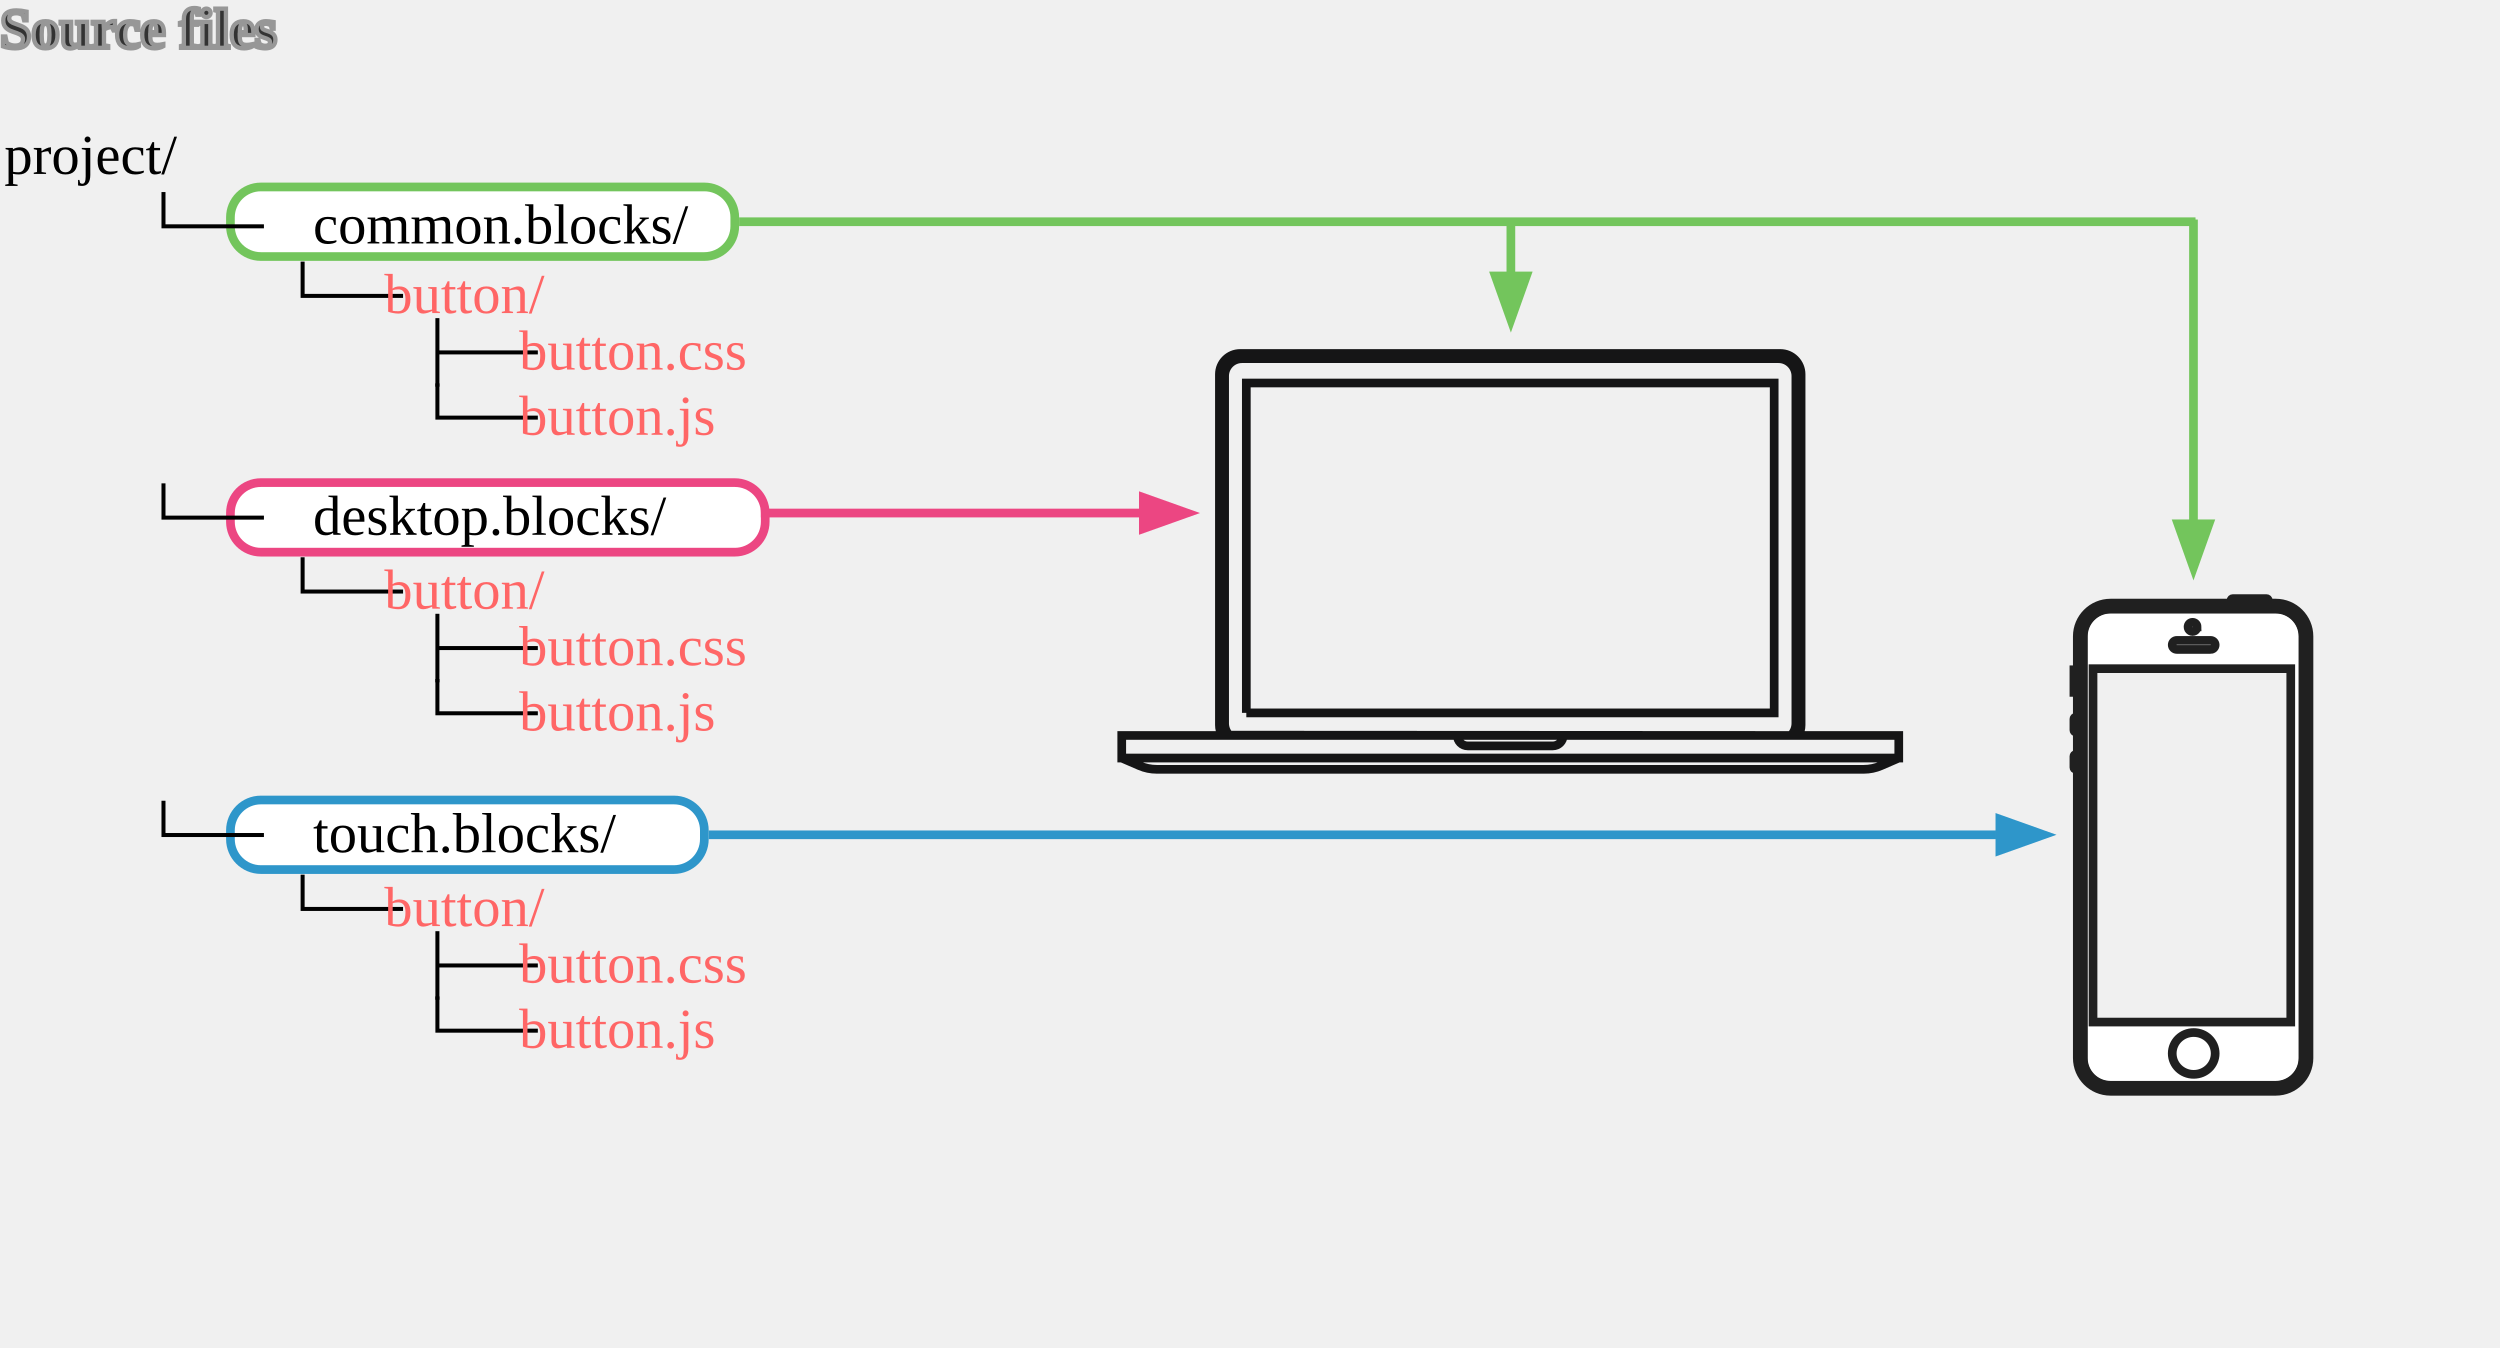
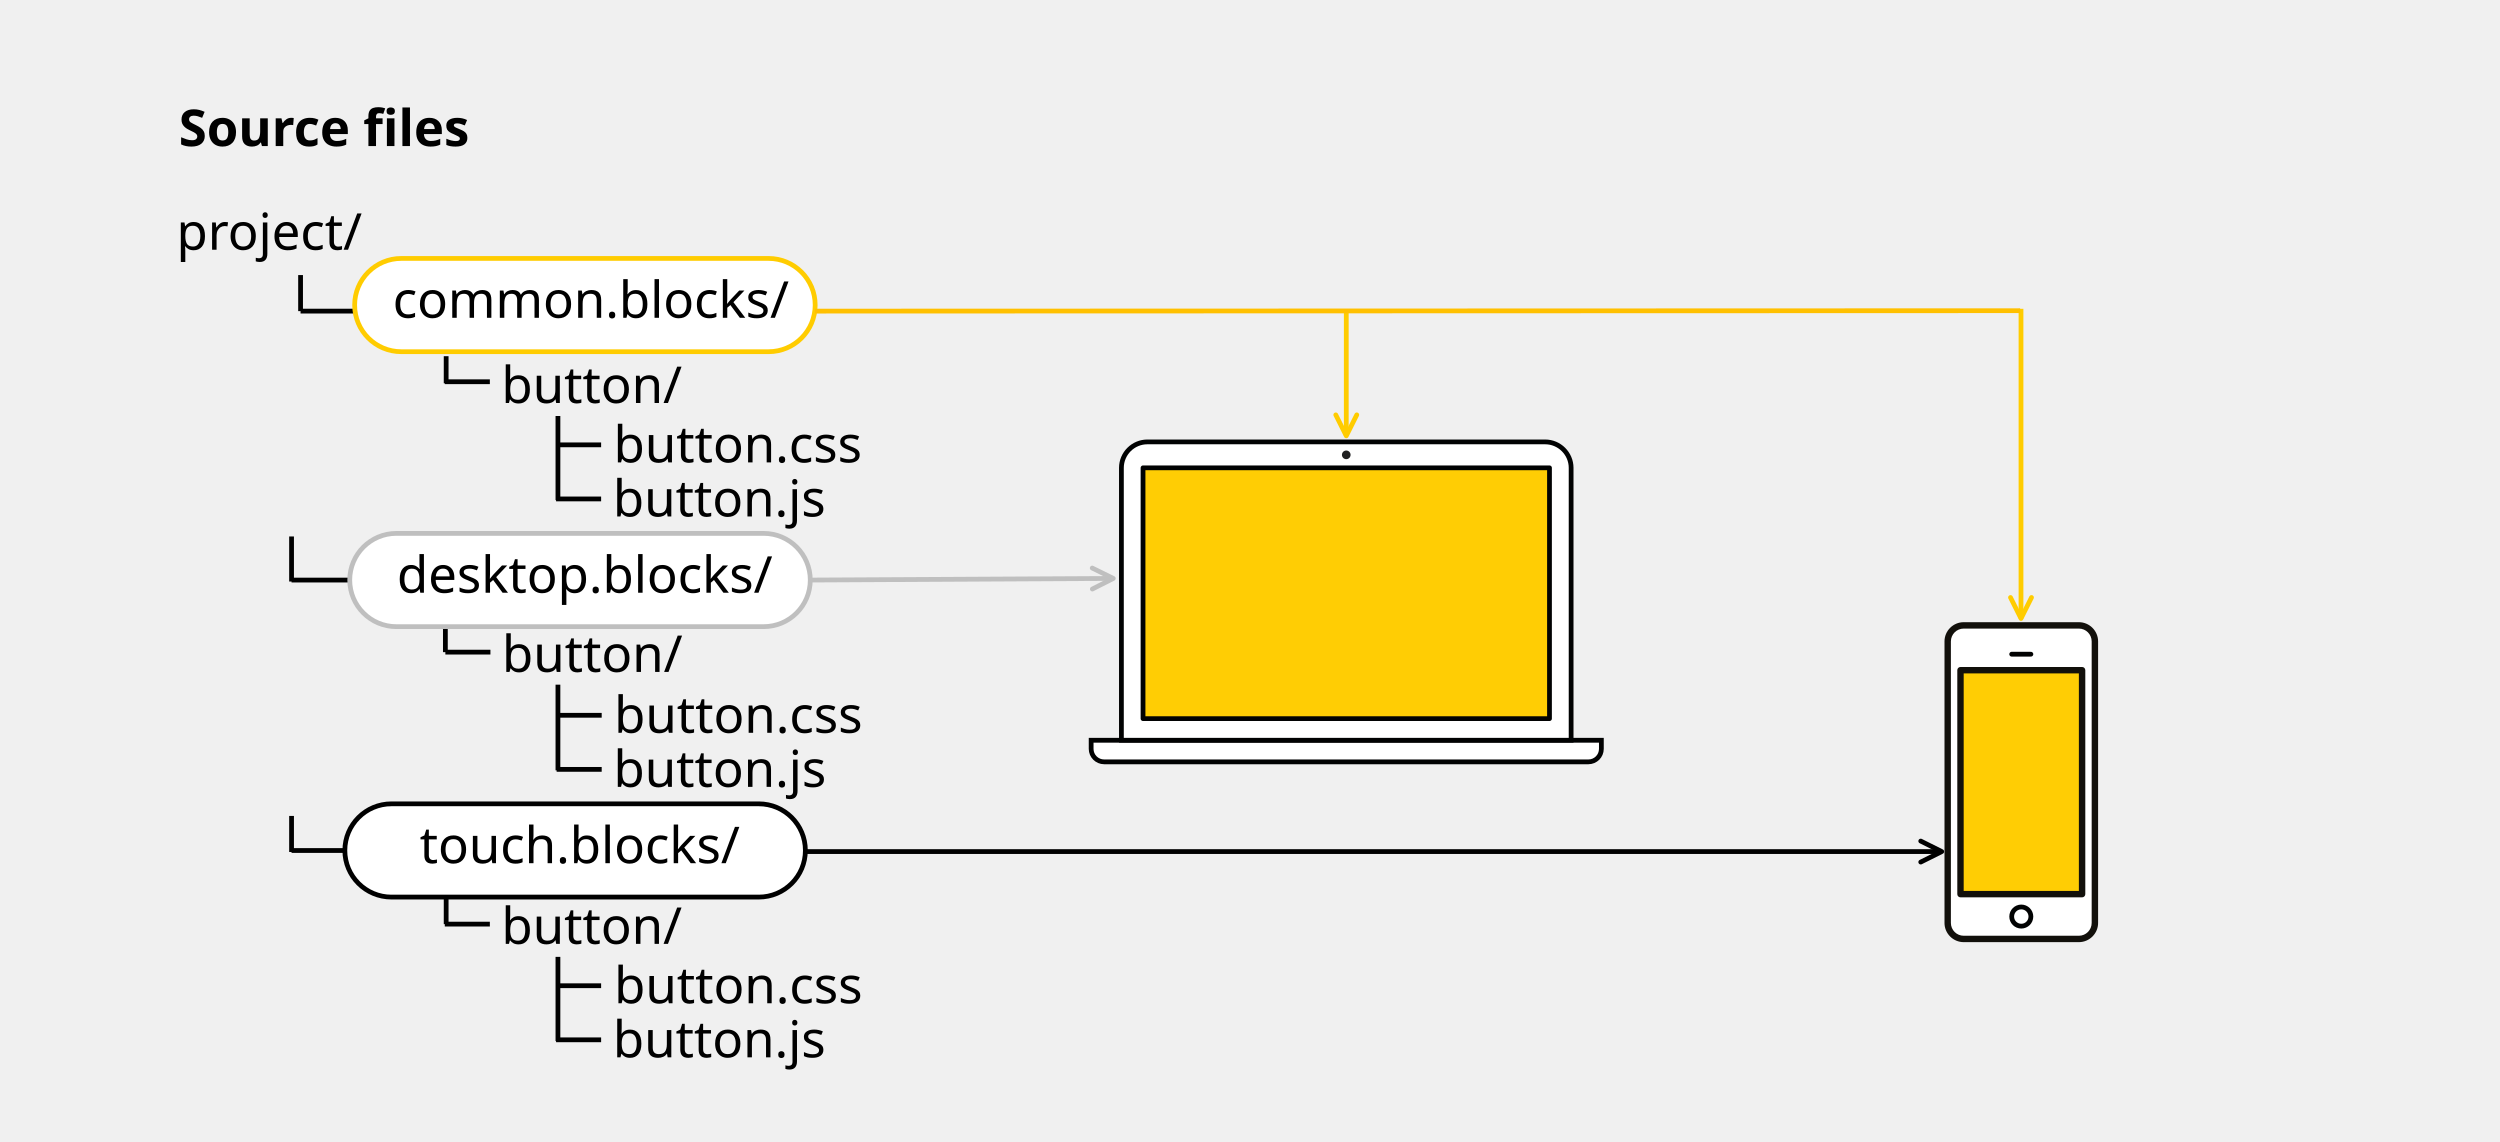
- <svg xmlns="http://www.w3.org/2000/svg" xmlns:xlink="http://www.w3.org/1999/xlink" width="575" height="310" viewBox="0 0 575 310">
-   <defs>
-     <rect id="a" width="111" height="18" rx="8" />
-     <rect id="c" width="125" height="18" rx="8" />
-     <rect id="e" width="118" height="18" rx="8" />
+ <svg xmlns="http://www.w3.org/2000/svg" xmlns:xlink="http://www.w3.org/1999/xlink" width="786" height="359" viewBox="0 0 785.578 359.054" xml:space="preserve" color-interpolation-filters="sRGB" class="st28">
+   <style type="text/css">
+ 	
+ 		.st1 {fill:#ffcc00;stroke:none;stroke-linecap:round;stroke-linejoin:round;stroke-width:0.72}
+ 		.st2 {fill:none;marker-end:url(#mrkr13-6);stroke:none;stroke-linecap:butt;stroke-width:1.5}
+ 		.st3 {fill:#ffcc00;fill-opacity:1;stroke:#ffcc00;stroke-opacity:1;stroke-width:0.373}
+ 		.st4 {fill:#000000;font-family:Yandex Sans Text Light;font-size:1.333em;font-weight:bold}
+ 		.st5 {stroke:#000000;stroke-linecap:butt;stroke-width:1.5}
+ 		.st6 {fill:#000000;font-family:Yandex Sans Text Light;font-size:1.333em}
+ 		.st7 {fill:#ffffff;marker-end:url(#mrkr13-136);stroke:#bfbfbf;stroke-linecap:butt;stroke-width:1.5}
+ 		.st8 {fill:#bfbfbf;fill-opacity:1;stroke:#bfbfbf;stroke-opacity:1;stroke-width:0.373}
+ 		.st9 {fill:#ffffff;marker-end:url(#mrkr13-6);stroke:#ffcc00;stroke-linecap:butt;stroke-width:1.5}
+ 		.st10 {fill:#ffffff;marker-end:url(#mrkr13-145);stroke:#000000;stroke-linecap:butt;stroke-width:1.5}
+ 		.st11 {fill:#000000;fill-opacity:1;stroke:#000000;stroke-opacity:1;stroke-width:0.373}
+ 		.st12 {fill:#ffffff;stroke:#010202;stroke-linecap:butt;stroke-width:1.5}
+ 		.st13 {fill:#202021;stroke:none;stroke-linecap:butt;stroke-width:1.5}
+ 		.st14 {fill:#ffcc09;stroke:#010202;stroke-linecap:butt;stroke-width:1.5}
+ 		.st15 {fill:none}
+ 		.st16 {stroke:#010202;stroke-linecap:round;stroke-linejoin:round;stroke-width:1.5}
+ 		.st17 {fill:#ffcd04;stroke:#010202;stroke-linecap:round;stroke-linejoin:round;stroke-width:1.5}
+ 		.st18 {fill:#ffffff;stroke:none;stroke-linecap:butt;stroke-width:1.5}
+ 		.st19 {fill:#12100b;stroke:none;stroke-linecap:butt;stroke-width:1.5}
+ 		.st20 {fill:#ffcd04;stroke:none;stroke-linecap:butt;stroke-width:1.5}
+ 		.st21 {marker-end:url(#mrkr3-198);stroke:#000000;stroke-linecap:butt;stroke-width:1.5}
+ 		.st22 {fill:#000000;fill-opacity:1;stroke:#000000;stroke-opacity:1;stroke-width:0.455}
+ 		.st23 {marker-end:url(#mrkr3-205);stroke:#bfbfbf;stroke-linecap:butt;stroke-width:1.5}
+ 		.st24 {fill:#bfbfbf;fill-opacity:1;stroke:#bfbfbf;stroke-opacity:1;stroke-width:0.455}
+ 		.st25 {marker-end:url(#mrkr3-212);stroke:#ffcc00;stroke-linecap:butt;stroke-width:1.5}
+ 		.st26 {fill:#ffcc00;fill-opacity:1;stroke:#ffcc00;stroke-opacity:1;stroke-width:0.455}
+ 		.st27 {stroke:#ffc000;stroke-linecap:butt;stroke-width:1.5}
+ 		.st28 {fill:none;fill-rule:evenodd;font-size:12px;overflow:visible;stroke-linecap:square;stroke-miterlimit:3}
+ 	
+ 	</style>
+   <defs id="Patterns_And_Gradients">
+     <linearGradient id="grad0-11" x1="0" y1="0" x2="1" y2="0" gradientTransform="rotate(270 0.5 0.5)">
+       <stop offset="0" stop-color="#f2f2f2" stop-opacity="1" />
+       <stop offset="1" stop-color="#ffffff" stop-opacity="1" />
+     </linearGradient>
+     <linearGradient id="grad0-217" x1="0" y1="0" x2="1" y2="0" gradientTransform="rotate(270 0.5 0.5)">
+       <stop offset="0" stop-color="#ffce3c" stop-opacity="1" />
+       <stop offset="1" stop-color="#ffc000" stop-opacity="1" />
+     </linearGradient>
  </defs>
-   <g fill="none" fill-rule="evenodd">
-     <path d="M481.395 235.076h45.48V153.79h-45.48v81.286zm42.09-95.062h-38.126c-3.468 0-6.28 2.808-6.28 6.266v97.154c0 3.458 2.812 6.266 6.28 6.266h38.126c3.468 0 6.279-2.808 6.279-6.266V146.28c0-3.458-2.811-6.266-6.28-6.266h.001z" fill="#FFF" />
-     <path d="M481.395 235.076h45.48V153.79h-45.48v81.286zm42.09-95.062h-38.126c-3.468 0-6.28 2.808-6.28 6.266v97.154c0 3.458 2.812 6.266 6.28 6.266h38.126c3.468 0 6.279-2.808 6.279-6.266V146.28c0-3.458-2.811-6.266-6.28-6.266h.001z" stroke="#202020" stroke-width="2" />
-     <path d="M477.78 168.345h-.416c-.201 0-.364-.179-.364-.4v-2.579c0-.22.163-.4.364-.4h.416v3.38" fill="#FFF" />
-     <path d="M477.78 168.345h-.416c-.201 0-.364-.179-.364-.4v-2.579c0-.22.163-.4.364-.4h.416v3.38-.001z" stroke="#202020" stroke-width="2" />
-     <path d="M477.78 176.922h-.416c-.201 0-.364-.178-.364-.4v-2.579c0-.22.163-.4.364-.4h.416v3.38" fill="#FFF" />
-     <path d="M477.78 176.922h-.416c-.201 0-.364-.178-.364-.4v-2.579c0-.22.163-.4.364-.4h.416v3.38-.001z" stroke="#202020" stroke-width="2" />
-     <path fill="#FFF" d="M477 159.248h.78v-5.198H477z" />
-     <path stroke="#202020" stroke-width="2" d="M477 159.248h.78v-5.198H477z" />
-     <path d="M521.29 137.675h-7.744a.41.41 0 0 0-.417.404v.635h8.577v-.635a.41.41 0 0 0-.417-.404" fill="#FFF" />
-     <path d="M521.29 137.675h-7.744a.41.41 0 0 0-.417.404v.635h8.577v-.635a.41.41 0 0 0-.417-.404h.001z" stroke="#202020" stroke-width="2" />
-     <path d="M529.672 243.353c0 3.457-2.8 6.259-6.256 6.259h-37.989a6.257 6.257 0 0 1-6.256-6.259v-96.992c0-3.457 2.8-6.259 6.256-6.259h37.99a6.257 6.257 0 0 1 6.255 6.259v96.992zm-6.256-104.639h-37.989a7.648 7.648 0 0 0-7.647 7.647v96.992a7.649 7.649 0 0 0 7.647 7.647h37.99a7.648 7.648 0 0 0 7.646-7.647v-96.992a7.648 7.648 0 0 0-7.647-7.647z" fill="#FFF" />
-     <path d="M529.672 243.353c0 3.457-2.8 6.259-6.256 6.259h-37.989a6.257 6.257 0 0 1-6.256-6.259v-96.992c0-3.457 2.8-6.259 6.256-6.259h37.99a6.257 6.257 0 0 1 6.255 6.259v96.992zm-6.256-104.639h-37.989a7.648 7.648 0 0 0-7.647 7.647v96.992a7.649 7.649 0 0 0 7.647 7.647h37.99a7.648 7.648 0 0 0 7.646-7.647v-96.992a7.648 7.648 0 0 0-7.647-7.647zm-23.803 103.579c0-2.656 2.21-4.809 4.939-4.809 2.727 0 4.938 2.153 4.938 4.809s-2.21 4.808-4.938 4.808c-2.728 0-4.939-2.152-4.939-4.808z" stroke="#202020" stroke-width="2" />
-     <path d="M508.432 149.37h-7.76a1.049 1.049 0 0 1-1.059-1.039c0-.574.474-1.04 1.058-1.04h7.761a1.05 1.05 0 0 1 1.058 1.04 1.05 1.05 0 0 1-1.058 1.04" fill="#FFF" />
-     <path d="M508.432 149.37h-7.76a1.049 1.049 0 0 1-1.059-1.039c0-.574.474-1.04 1.058-1.04h7.761a1.05 1.05 0 0 1 1.058 1.04 1.05 1.05 0 0 1-1.058 1.04v-.001z" stroke="#202020" stroke-width="2" />
-     <path d="M505.331 144.173a1.04 1.04 0 1 1-2.079 0 1.04 1.04 0 0 1 2.08 0" fill="#FFF" />
-     <path d="M505.331 144.173a1.04 1.04 0 1 1-2.079 0 1.04 1.04 0 0 1 2.08 0h-.001z" stroke="#202020" stroke-width="2" />
-     <path d="M359.538 169.159a2.397 2.397 0 0 1-2.396 2.396h-19.569a2.396 2.396 0 0 1-2.396-2.396h24.361zM258 174.35h178.715v-5.192H258v5.192zm178.715 0l-4.09 1.772a9.986 9.986 0 0 1-3.97.823H266.06a9.984 9.984 0 0 1-3.97-.823l-4.09-1.771h178.715v-.001zm-155.61-5.192a4.77 4.77 0 0 1-.64-2.396V86.09a4.792 4.792 0 0 1 4.792-4.792h124.201a4.792 4.792 0 0 1 4.793 4.792v80.672c0 .873-.234 1.691-.642 2.397H281.106l-.001-.001zm1.626-.077a3.98 3.98 0 0 1-1.069-2.719V86.49a3.994 3.994 0 0 1 3.994-3.994h123.403a3.994 3.994 0 0 1 3.993 3.994v79.872a3.984 3.984 0 0 1-1.141 2.796l-129.18-.077zm3.923-5.115h121.407V88.087H286.654v75.88-.001z" stroke="#151516" stroke-width="2" />
-     <g transform="translate(52 183)">
-       <mask id="b" fill="#fff">
-         <use xlink:href="#a" />
-       </mask>
-       <g mask="url(#b)" stroke="#2E96CA" stroke-width="4" fill="#FFF">
-         <rect width="111" height="18" rx="8" />
+   <defs id="Markers">
+     <g id="lend13">
+       <path d="M 3 1 L 0 0 L 3 -1 L 3 1 " style="stroke:none" />
+     </g>
+     <marker id="mrkr13-6" class="st3" refX="-8.04" orient="auto" markerUnits="strokeWidth" overflow="visible">
+       <use xlink:href="#lend13" transform="scale(-2.68,-2.68) " />
+     </marker>
+     <marker id="mrkr13-136" class="st8" refX="-8.04" orient="auto" markerUnits="strokeWidth" overflow="visible">
+       <use xlink:href="#lend13" transform="scale(-2.68,-2.68) " />
+     </marker>
+     <marker id="mrkr13-145" class="st11" refX="-8.04" orient="auto" markerUnits="strokeWidth" overflow="visible">
+       <use xlink:href="#lend13" transform="scale(-2.68,-2.68) " />
+     </marker>
+     <g id="lend3">
+       <path d="M 2 1 L 0 0 L 2 -1 " style="stroke-linecap:round;stroke-linejoin:round;fill:none" />
+     </g>
+     <marker id="mrkr3-198" class="st22" orient="auto" markerUnits="strokeWidth" overflow="visible">
+       <use xlink:href="#lend3" transform="scale(-2.2,-2.2) " />
+     </marker>
+     <marker id="mrkr3-205" class="st24" orient="auto" markerUnits="strokeWidth" overflow="visible">
+       <use xlink:href="#lend3" transform="scale(-2.2,-2.2) " />
+     </marker>
+     <marker id="mrkr3-212" class="st26" orient="auto" markerUnits="strokeWidth" overflow="visible">
+       <use xlink:href="#lend3" transform="scale(-2.2,-2.2) " />
+     </marker>
+   </defs>
+   <g>
+     <g id="shape212-1" transform="translate(164.026,-332.086)">
+       <path d="M0 359.05 L134.31 359.05 L0 359.05 Z" class="st1" />
+     </g>
+     <g id="shape213-3" transform="translate(30.4594,-303.74)">
+       <rect x="0" y="330.708" width="133.228" height="28.346" class="st2" />
+       <text x="25.49" y="349.68" class="st4">Source files</text>
+     </g>
+     <g id="shape214-8" transform="translate(499.073,112.008) rotate(90)">
+       <path d="M0 359.05 L8.5 359.05" class="st5" />
+     </g>
+     <g id="shape215-13" transform="translate(139.593,-239.012)">
+       <path d="M0 359.05 L14.17 359.05" class="st5" />
+     </g>
+     <g id="shape216-17" transform="translate(142.387,-227.204)">
+       <rect x="0" y="339.212" width="85.039" height="19.843" class="st2" />
+       <text x="15.01" y="353.93" class="st6">button/</text>
+     </g>
+     <g id="shape217-21" transform="translate(174.581,-219.169)">
+       <path d="M0 359.05 L14.17 359.05" class="st5" />
+     </g>
+     <g id="shape218-25" transform="translate(41.0893,-275.393)">
+       <rect x="0" y="339.212" width="85.039" height="19.843" class="st2" />
+       <text x="14.14" y="353.93" class="st6">project/</text>
+     </g>
+     <g id="shape219-29" transform="translate(94.2389,-261.22)">
+       <path d="M0 359.05 L19.84 359.05" class="st5" />
+     </g>
+     <g id="shape220-33" transform="translate(453.293,86.4957) rotate(90)">
+       <path d="M0 359.05 L11.34 359.05" class="st5" />
+     </g>
+     <g id="shape221-37" transform="translate(534.222,130.814) rotate(90)">
+       <path d="M0 359.05 L26.46 359.05" class="st5" />
+     </g>
+     <g id="shape222-41" transform="translate(182.113,-196.492)">
+       <rect x="0" y="349.133" width="85.039" height="9.921" class="st2" />
+       <text x="10.34" y="358.89" class="st6">button.js</text>
+     </g>
+     <g id="shape223-45" transform="translate(188.275,-213.5)">
+       <rect x="0" y="349.133" width="85.039" height="9.921" class="st2" />
+       <text x="4.38" y="358.89" class="st6">button.css</text>
+     </g>
+     <g id="shape224-49" transform="translate(174.581,-202.161)">
+       <path d="M0 359.05 L14.17 359.05" class="st5" />
+     </g>
+     <g id="shape225-53" transform="translate(498.827,186.715) rotate(90)">
+       <path d="M0 359.05 L18.35 359.05" class="st5" />
+     </g>
+     <g id="shape226-57" transform="translate(139.772,-153.988)">
+       <path d="M0 359.05 L14.17 359.05" class="st5" />
+     </g>
+     <g id="shape227-61" transform="translate(142.566,-142.65)">
+       <rect x="0" y="339.212" width="85.039" height="19.843" class="st2" />
+       <text x="15.01" y="353.93" class="st6">button/</text>
+     </g>
+     <g id="shape228-65" transform="translate(174.76,-134.13)">
+       <path d="M0 359.05 L14.17 359.05" class="st5" />
+     </g>
+     <g id="shape229-69" transform="translate(91.4042,-176.649)">
+       <path d="M0 359.05 L19.84 359.05" class="st5" />
+     </g>
+     <g id="shape230-73" transform="translate(450.459,168.7) rotate(90)">
+       <path d="M0 359.05 L14.17 359.05" class="st5" />
+     </g>
+     <g id="shape231-77" transform="translate(534.222,215.287) rotate(90)">
+       <path d="M0 359.05 L26.95 359.05" class="st5" />
+     </g>
+     <g id="shape232-81" transform="translate(182.292,-111.453)">
+       <rect x="0" y="349.133" width="85.039" height="9.921" class="st2" />
+       <text x="10.34" y="358.89" class="st6">button.js</text>
+     </g>
+     <g id="shape233-85" transform="translate(188.454,-128.46)">
+       <rect x="0" y="349.133" width="85.039" height="9.921" class="st2" />
+       <text x="4.38" y="358.89" class="st6">button.css</text>
+     </g>
+     <g id="shape234-89" transform="translate(174.76,-117.122)">
+       <path d="M0 359.05 L14.17 359.05" class="st5" />
+     </g>
+     <g id="shape235-93" transform="translate(499.073,272.389) rotate(90)">
+       <path d="M0 359.05 L18.2 359.05" class="st5" />
+     </g>
+     <g id="shape236-97" transform="translate(139.593,-68.4641)">
+       <path d="M0 359.05 L14.17 359.05" class="st5" />
+     </g>
+     <g id="shape237-101" transform="translate(142.387,-57.1255)">
+       <rect x="0" y="339.212" width="85.039" height="19.843" class="st2" />
+       <text x="15.01" y="353.93" class="st6">button/</text>
+     </g>
+     <g id="shape238-105" transform="translate(174.581,-49.0903)">
+       <path d="M0 359.05 L14.17 359.05" class="st5" />
+     </g>
+     <g id="shape239-109" transform="translate(91.4042,-91.61)">
+       <path d="M0 359.05 L19.84 359.05" class="st5" />
+     </g>
+     <g id="shape240-113" transform="translate(450.459,256.574) rotate(90)">
+       <path d="M0 359.05 L11.34 359.05" class="st5" />
+     </g>
+     <g id="shape241-117" transform="translate(534.222,300.893) rotate(90)">
+       <path d="M0 359.05 L26.46 359.05" class="st5" />
+     </g>
+     <g id="shape242-121" transform="translate(182.113,-26.4132)">
+       <rect x="0" y="349.133" width="85.039" height="9.921" class="st2" />
+       <text x="10.34" y="358.89" class="st6">button.js</text>
+     </g>
+     <g id="shape243-125" transform="translate(188.454,-43.421)">
+       <rect x="0" y="349.133" width="85.039" height="9.921" class="st2" />
+       <text x="4.38" y="358.89" class="st6">button.css</text>
+     </g>
+     <g id="shape244-129" transform="translate(174.581,-32.0825)">
+       <path d="M0 359.05 L14.17 359.05" class="st5" />
+     </g>
+     <g id="shape245-133" transform="translate(109.706,-162.007)">
+       <rect x="0" y="329.73" width="144.813" height="29.324" rx="14.662" ry="14.662" class="st7" />
+       <text x="14.84" y="348.39" class="st6">desktop.blocks/</text>
+     </g>
+     <g id="shape246-138" transform="translate(111.247,-248.464)">
+       <rect x="0" y="329.73" width="144.813" height="29.324" rx="14.662" ry="14.662" class="st9" />
+       <text x="11.98" y="348.39" class="st6">common.blocks/</text>
+     </g>
+     <g id="shape247-142" transform="translate(108.166,-76.968)">
+       <rect x="0" y="329.73" width="144.813" height="29.324" rx="14.662" ry="14.662" class="st10" />
+       <text x="23.54" y="348.39" class="st6">touch.blocks/</text>
+     </g>
+     <g id="group248-147" transform="translate(328.664,-119.488)">
+       <g id="group249-148" transform="translate(14.1732,5.68434E-014)">
+         <g id="shape250-149">
+           <path d="M85.66 352.26 L69.34 352.26 L0 352.26 L0 353.62 L0 354.98 C-0 357.22 1.84 359.05 4.08 359.05 L156.36          359.05 C158.61 359.05 160.44 357.22 160.44 354.98 L160.44 353.62 L160.44 352.26 L85.66 352.26 Z" class="st12" />
+         </g>
+         <g id="shape251-151" transform="translate(9.51768,-6.79835)">
+           <path d="M133.25 265.24 L8.16 265.24 C3.67 265.24 0 268.91 0 273.4 L0 359.05 L59.83 359.05 L66.62 359.05 L67.98          359.05 L76.14 359.05 L141.41 359.05 L141.41 273.4 C141.41 268.91 137.73 265.24 133.25 265.24 Z" class="st12" />
+         </g>
+         <g id="shape252-153" transform="translate(78.8608,-95.1768)">
+           <path d="M2.72 357.69 C2.72 358.45 2.11 359.05 1.36 359.05 C0.61 359.05 0 358.45 0 357.69 C0 356.94 0.61 356.33          1.36 356.33 C2.11 356.33 2.72 356.94 2.72 357.69 Z" class="st13" />
+         </g>
+         <g id="group253-155" transform="translate(50.3078,-27.1934)">
+           <g id="shape254-156">
+             <path d="M35.35 334.58 L24.47 334.58 C24.47 318.26 33.99 306.03 33.99 306.03 L4.08 306.03 C1.84 306.03 0           307.86 0 310.11 L0 354.98 C-0 357.22 1.84 359.05 4.08 359.05 L35.96 359.05 C32.97 346.41 35.35           334.58 35.35 334.58 Z" class="st14" />
+           </g>
+           <g id="group255-158" transform="translate(8.15801,5.68434E-014)">
+             <g id="shape256-159" transform="translate(2.51799E-013,-12.237)">
+               <path d="M0 353.62 C-0 353.62 9.52 359.05 21.75 359.05 C33.99 359.05 43.51 353.62 43.51 353.62 L0 353.62            Z" class="st15" />
+               <path d="M0 353.62 C-0 353.62 9.52 359.05 21.75 359.05 C33.99 359.05 43.51 353.62 43.51 353.62" class="st16" />
+             </g>
+             <g id="shape257-162" transform="translate(6.79835,-36.7111)">
+               <path d="M0 353.62 L0 359.05 L0 353.62 Z" class="st15" />
+               <path d="M0 353.62 L0 359.05" class="st16" />
+             </g>
+             <g id="shape258-165" transform="translate(33.9917,-36.7111)">
+               <path d="M0 353.62 L0 359.05 L0 353.62 Z" class="st15" />
+               <path d="M0 353.62 L0 359.05" class="st16" />
+             </g>
+             <g id="shape259-168" transform="translate(25.8337,5.68434E-014)">
+               <path d="M1.97 359.05 L21.75 359.05 C24 359.05 25.83 357.22 25.83 354.98 L25.83 310.11 C25.83 307.86            24 306.03 21.75 306.03 L0 306.03 L1.97 359.05 Z" class="st15" />
+               <path d="M1.97 359.05 L21.75 359.05 C24 359.05 25.83 357.22 25.83 354.98 L25.83 310.11 C25.83 307.86            24 306.03 21.75 306.03 L0 306.03" class="st16" />
+             </g>
+           </g>
+         </g>
+         <g id="shape260-171" transform="translate(16.316,-13.5967)">
+           <rect x="0" y="280.194" width="127.809" height="78.861" class="st17" />
+         </g>
      </g>
    </g>
-     <path d="M163 191h295.97v2H163v-2zm310 1l-14.028 5v-10L473 192z" fill="#2E96CA" />
-     <g font-size="13">
-       <text transform="translate(96 229)" fill="#000">
-         <tspan x="0" y="12">└──</tspan>
-       </text>
-       <text transform="translate(119 227)" fill="#F66">
-         <tspan x=".4" y="14">button.js</tspan>
-       </text>
-       <text transform="translate(96 214)" fill="#000">
-         <tspan x="0" y="12">├──</tspan>
-       </text>
-       <text transform="translate(119 212)" fill="#F66">
-         <tspan x=".4" y="14">button.css</tspan>
-       </text>
-       <text transform="translate(65 201)" fill="#000">
-         <tspan x="0" y="12">└──</tspan>
-       </text>
-       <text transform="translate(88 199)" fill="#F66">
-         <tspan x=".4" y="14">button/</tspan>
-       </text>
-       <text transform="translate(33 182)" fill="#000">
-         <tspan x="0" y="14">└──</tspan>
-         <tspan x="39" y="14">touch.blocks/</tspan>
-       </text>
-     </g>
-     <g transform="translate(52 110)">
-       <mask id="d" fill="#fff">
-         <use xlink:href="#c" />
-       </mask>
-       <g mask="url(#d)" stroke="#EC4682" stroke-width="4" fill="#FFF">
-         <rect width="125" height="18" rx="8" />
+     <g id="group261-173" transform="translate(611.172,-62.7948)">
+       <g id="group262-174">
+         <g id="group263-175">
+           <g id="shape264-176" transform="translate(1.00616,-1.00616)">
+             <path d="M5.03 359.05 C2.26 359.05 0 356.79 0 354.02 L0 265.48 C0 262.71 2.26 260.45 5.03 260.45 L41.25 260.45           C44.02 260.45 46.28 262.71 46.28 265.48 L46.28 354.02 C46.28 356.79 44.02 359.05 41.25 359.05           L5.03 359.05 Z" class="st18" />
+           </g>
+           <g id="shape265-178">
+             <path d="M42.26 260.45 C44.47 260.45 46.28 262.26 46.28 264.48 L46.28 353.02 C46.28 355.23 44.47 357.04 42.26           357.04 L6.04 357.04 C3.82 357.04 2.01 355.23 2.01 353.02 L2.01 264.48 C2.01 262.26 3.82 260.45           6.04 260.45 L42.26 260.45 ZM42.26 258.44 L6.04 258.44 C2.72 258.44 0 261.16 0 264.48 L0 353.02           C-0 356.34 2.72 359.05 6.04 359.05 L42.26 359.05 C45.58 359.05 48.3 356.34 48.3 353.02 L48.3           264.48 C48.3 261.16 45.58 258.44 42.26 258.44 Z" class="st19" />
+           </g>
+         </g>
+         <g id="group266-180" transform="translate(4.02462,-14.0862)">
+           <g id="shape267-181" transform="translate(1.00616,-1.00616)">
+             <rect x="0" y="288.623" width="38.234" height="70.431" class="st20" />
+           </g>
+           <g id="shape268-183">
+             <path d="M38.23 288.62 L38.23 357.04 L2.01 357.04 L2.01 288.62 L38.23 288.62 ZM39.24 286.61 L1.01 286.61           C0.45 286.61 0 287.06 0 287.62 L0 358.05 C0 358.6 0.45 359.05 1.01 359.05 L39.24 359.05 C39.79           359.05 40.25 358.6 40.25 358.05 L40.25 287.62 C40.25 287.06 39.79 286.61 39.24 286.61 Z" class="st19" />
+           </g>
+         </g>
+         <g id="shape269-185" transform="translate(21.1293,-5.03078)">
+           <ellipse cx="3.018" cy="356.036" rx="3.018" ry="3.018" class="st12" />
+         </g>
+         <g id="shape270-187" transform="translate(27.1662,627.555) rotate(180)">
+           <path d="M0 359.05 L6.04 359.05" class="st16" />
+         </g>
+         <g id="shape271-190" transform="translate(18.1108,-90.554)">
+ 					</g>
+         <g id="shape272-191" transform="translate(24.1477,-94.5786)">
+ 					</g>
      </g>
    </g>
-     <path d="M175 117h86.972v2H175v-2zm101 1l-14.028 5v-10L276 118z" fill="#EC4682" />
-     <g font-size="13">
-       <text transform="translate(96 156)" fill="#000">
-         <tspan x="0" y="12">└──</tspan>
-       </text>
-       <text transform="translate(119 154)" fill="#F66">
-         <tspan x=".4" y="14">button.js</tspan>
-       </text>
-       <text transform="translate(96 141)" fill="#000">
-         <tspan x="0" y="12">├──</tspan>
-       </text>
-       <text transform="translate(119 139)" fill="#F66">
-         <tspan x=".4" y="14">button.css</tspan>
-       </text>
-       <text transform="translate(65 128)" fill="#000">
-         <tspan x="0" y="12">└──</tspan>
-       </text>
-       <text transform="translate(88 126)" fill="#F66">
-         <tspan x=".4" y="14">button/</tspan>
-       </text>
-       <text transform="translate(33 109)" fill="#000">
-         <tspan x="0" y="14">└──</tspan>
-         <tspan x="39" y="14">desktop.blocks/</tspan>
-       </text>
-     </g>
-     <g transform="translate(52 42)">
-       <mask id="f" fill="#fff">
-         <use xlink:href="#e" />
-       </mask>
-       <g mask="url(#f)" stroke="#73C55C" stroke-width="4" fill="#FFF">
-         <rect width="118" height="18" rx="8" />
-       </g>
-     </g>
-     <path d="M505.5 50.5v68.97h-2V50.5h2zm-1 83l-5-14.028h10l-5 14.028zm-156-83v11.97h-2V50.5h2zm-1 25.998l-5-14.028h10l-5 14.028z" fill="#73C55C" />
-     <path fill="#73C55C" d="M170 50h334.97v2H170z" />
-     <g font-size="13">
-       <text transform="translate(96 88)" fill="#000">
-         <tspan x="0" y="12">└──</tspan>
-       </text>
-       <text transform="translate(119 86)" fill="#F66">
-         <tspan x=".4" y="14">button.js</tspan>
-       </text>
-       <text transform="translate(96 73)" fill="#000">
-         <tspan x="0" y="12">├──</tspan>
-       </text>
-       <text transform="translate(119 71)" fill="#F66">
-         <tspan x=".4" y="14">button.css</tspan>
-       </text>
-       <text transform="translate(65 60)" fill="#000">
-         <tspan x="0" y="12">└──</tspan>
-       </text>
-       <text transform="translate(88 58)" fill="#F66">
-         <tspan x=".4" y="14">button/</tspan>
-       </text>
-       <text transform="translate(33 42)" fill="#000">
-         <tspan x="0" y="14">└──</tspan>
-         <tspan x="39" y="14">common.blocks/</tspan>
-       </text>
-     </g>
-     <text transform="translate(1 26)" font-size="13" fill="#000">
-       <tspan x="0" y="14">project/</tspan>
-     </text>
-     <g stroke="#979797" fill="#333" font-size="13" font-weight="bold">
-       <text transform="translate(0 -3)">
-         <tspan x="0" y="14">Source files</tspan>
-       </text>
+     <g id="shape273-192" transform="translate(253.134,-91.2756)">
+       <path d="M0 359.05 L357.17 359.05" class="st21" />
+     </g>
+     <g id="shape274-199" transform="translate(252.038,-176.644) rotate(-0.308512)">
+       <path d="M0 359.05 L95.83 359.05" class="st23" />
+     </g>
+     <g id="shape275-206" transform="translate(782.112,97.8343) rotate(90)">
+       <path d="M0 359.05 L39.22 359.05" class="st25" />
+     </g>
+     <g id="shape276-213" transform="translate(994.278,97.0949) rotate(90)">
+       <path d="M0 359.05 L97.39 359.05" class="st25" />
+     </g>
+     <g id="shape277-220" transform="translate(255.899,-261.22) rotate(-0.0203105)">
+       <path d="M0 359.05 L378.93 359.05" class="st27" />
    </g>
  </g>
</svg>
